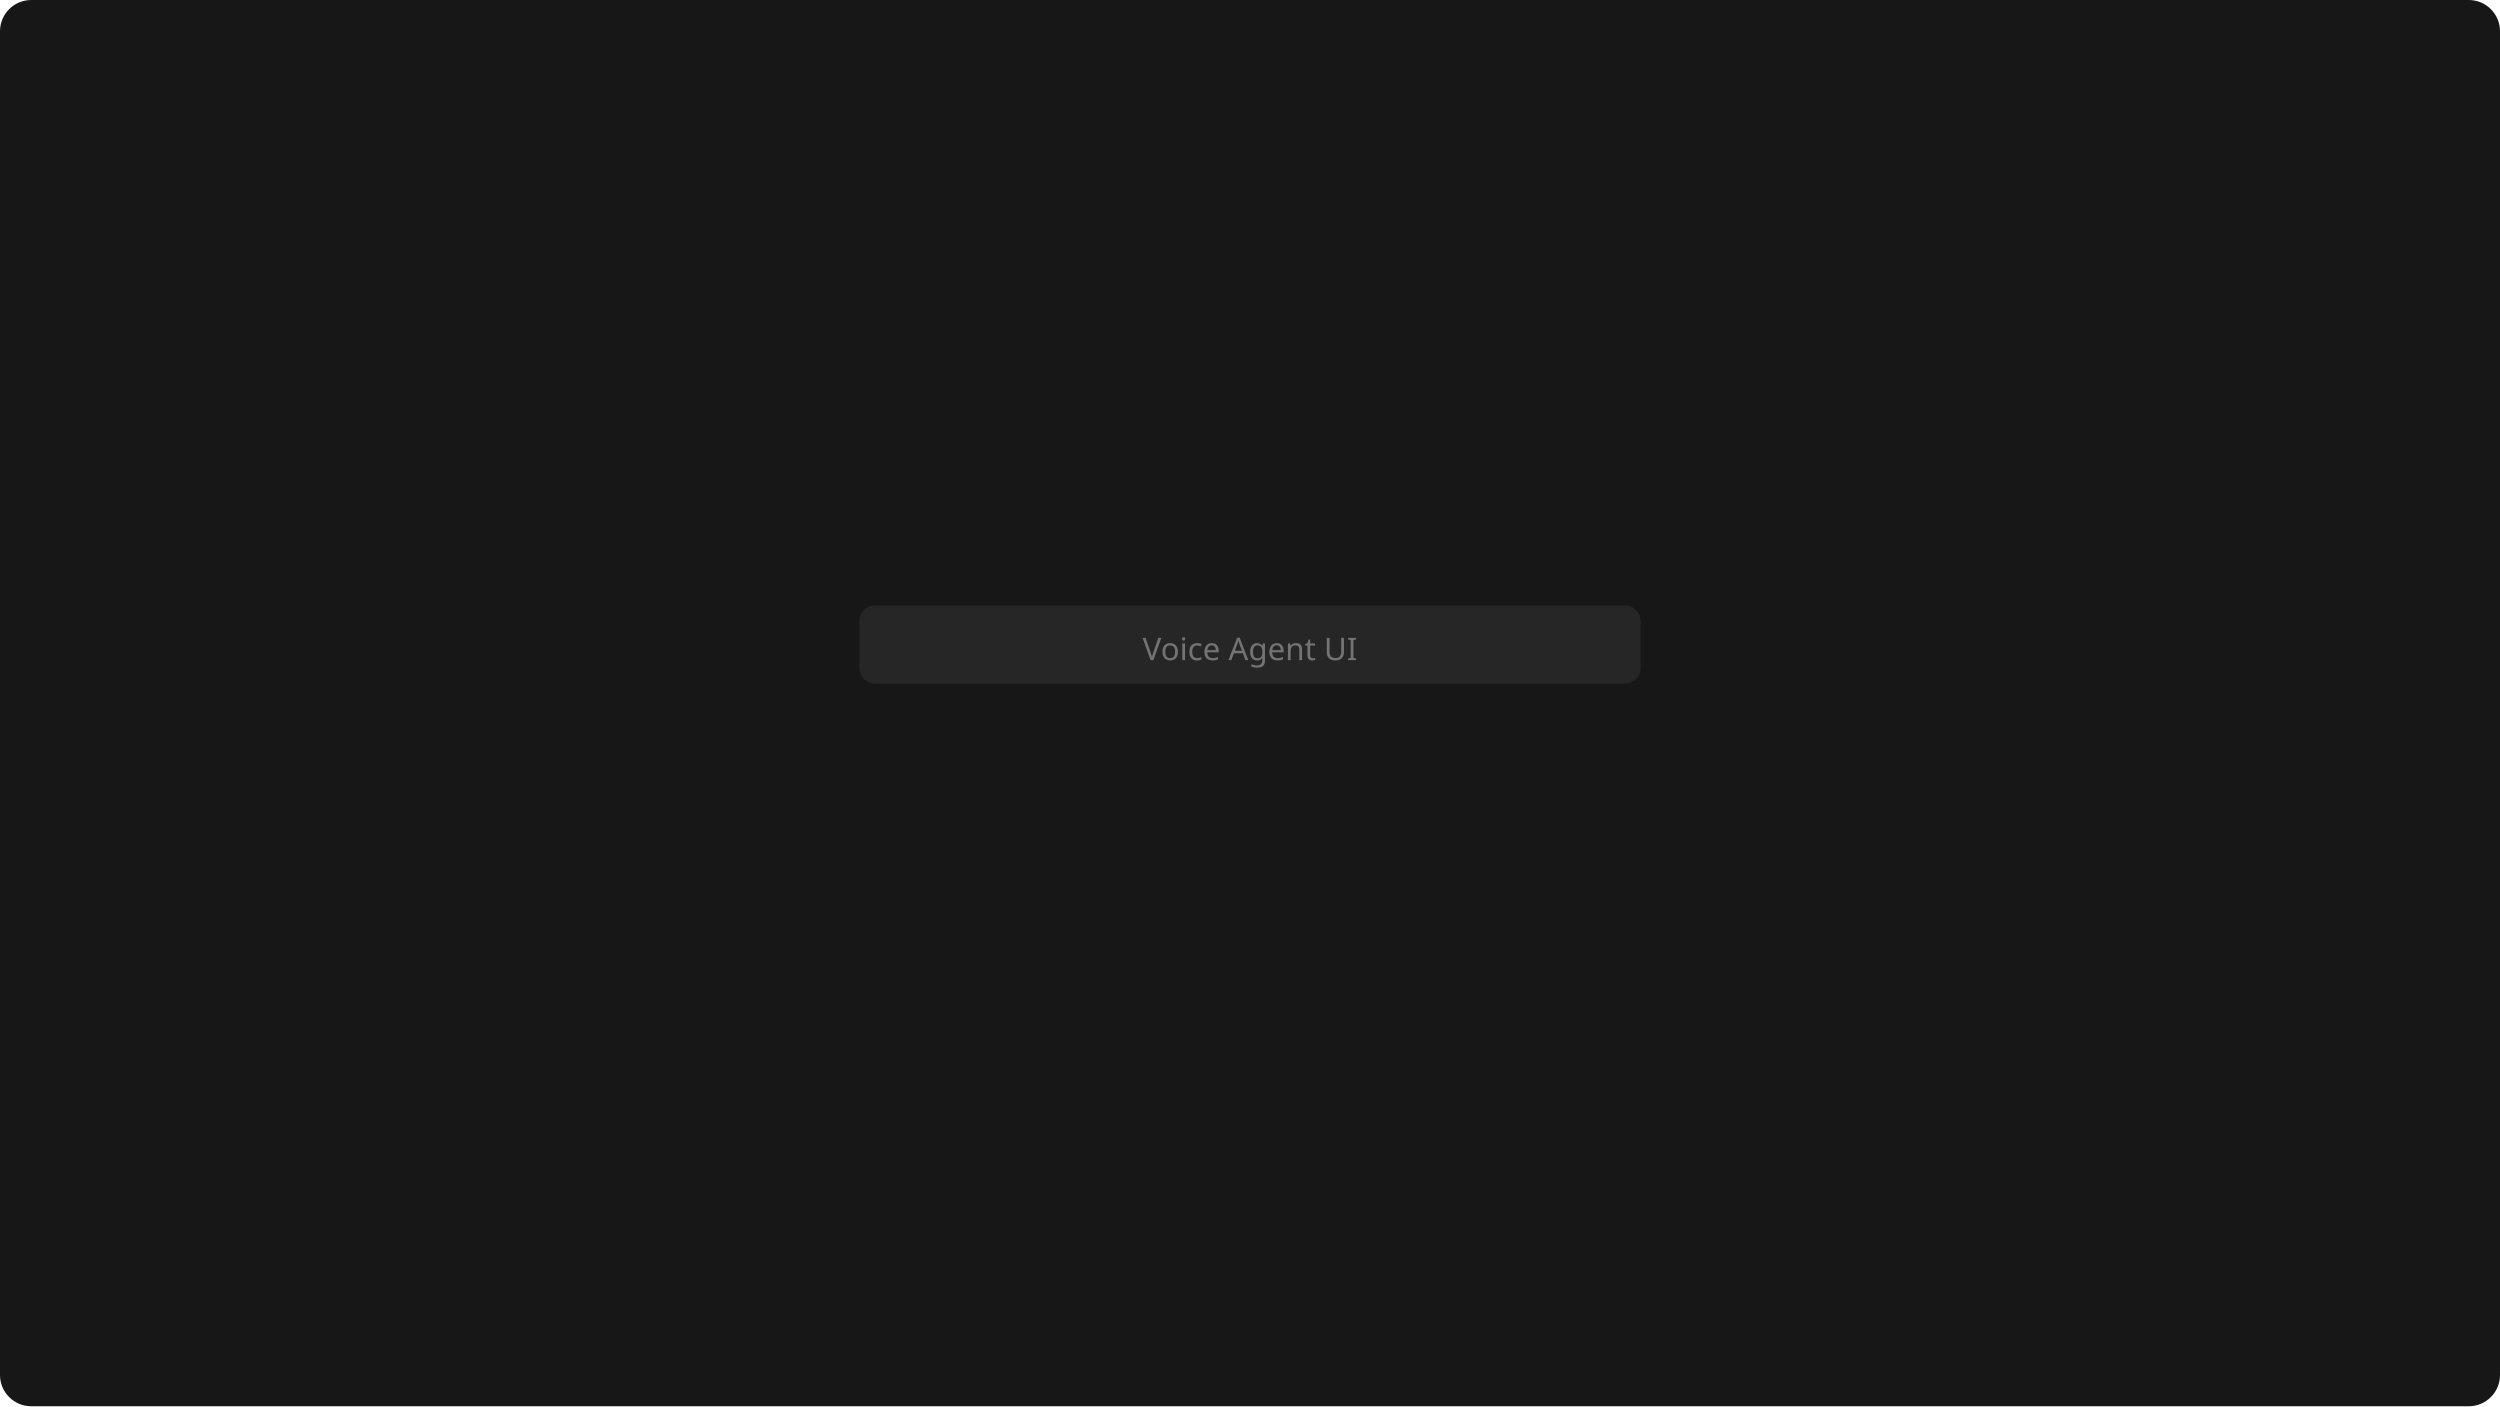
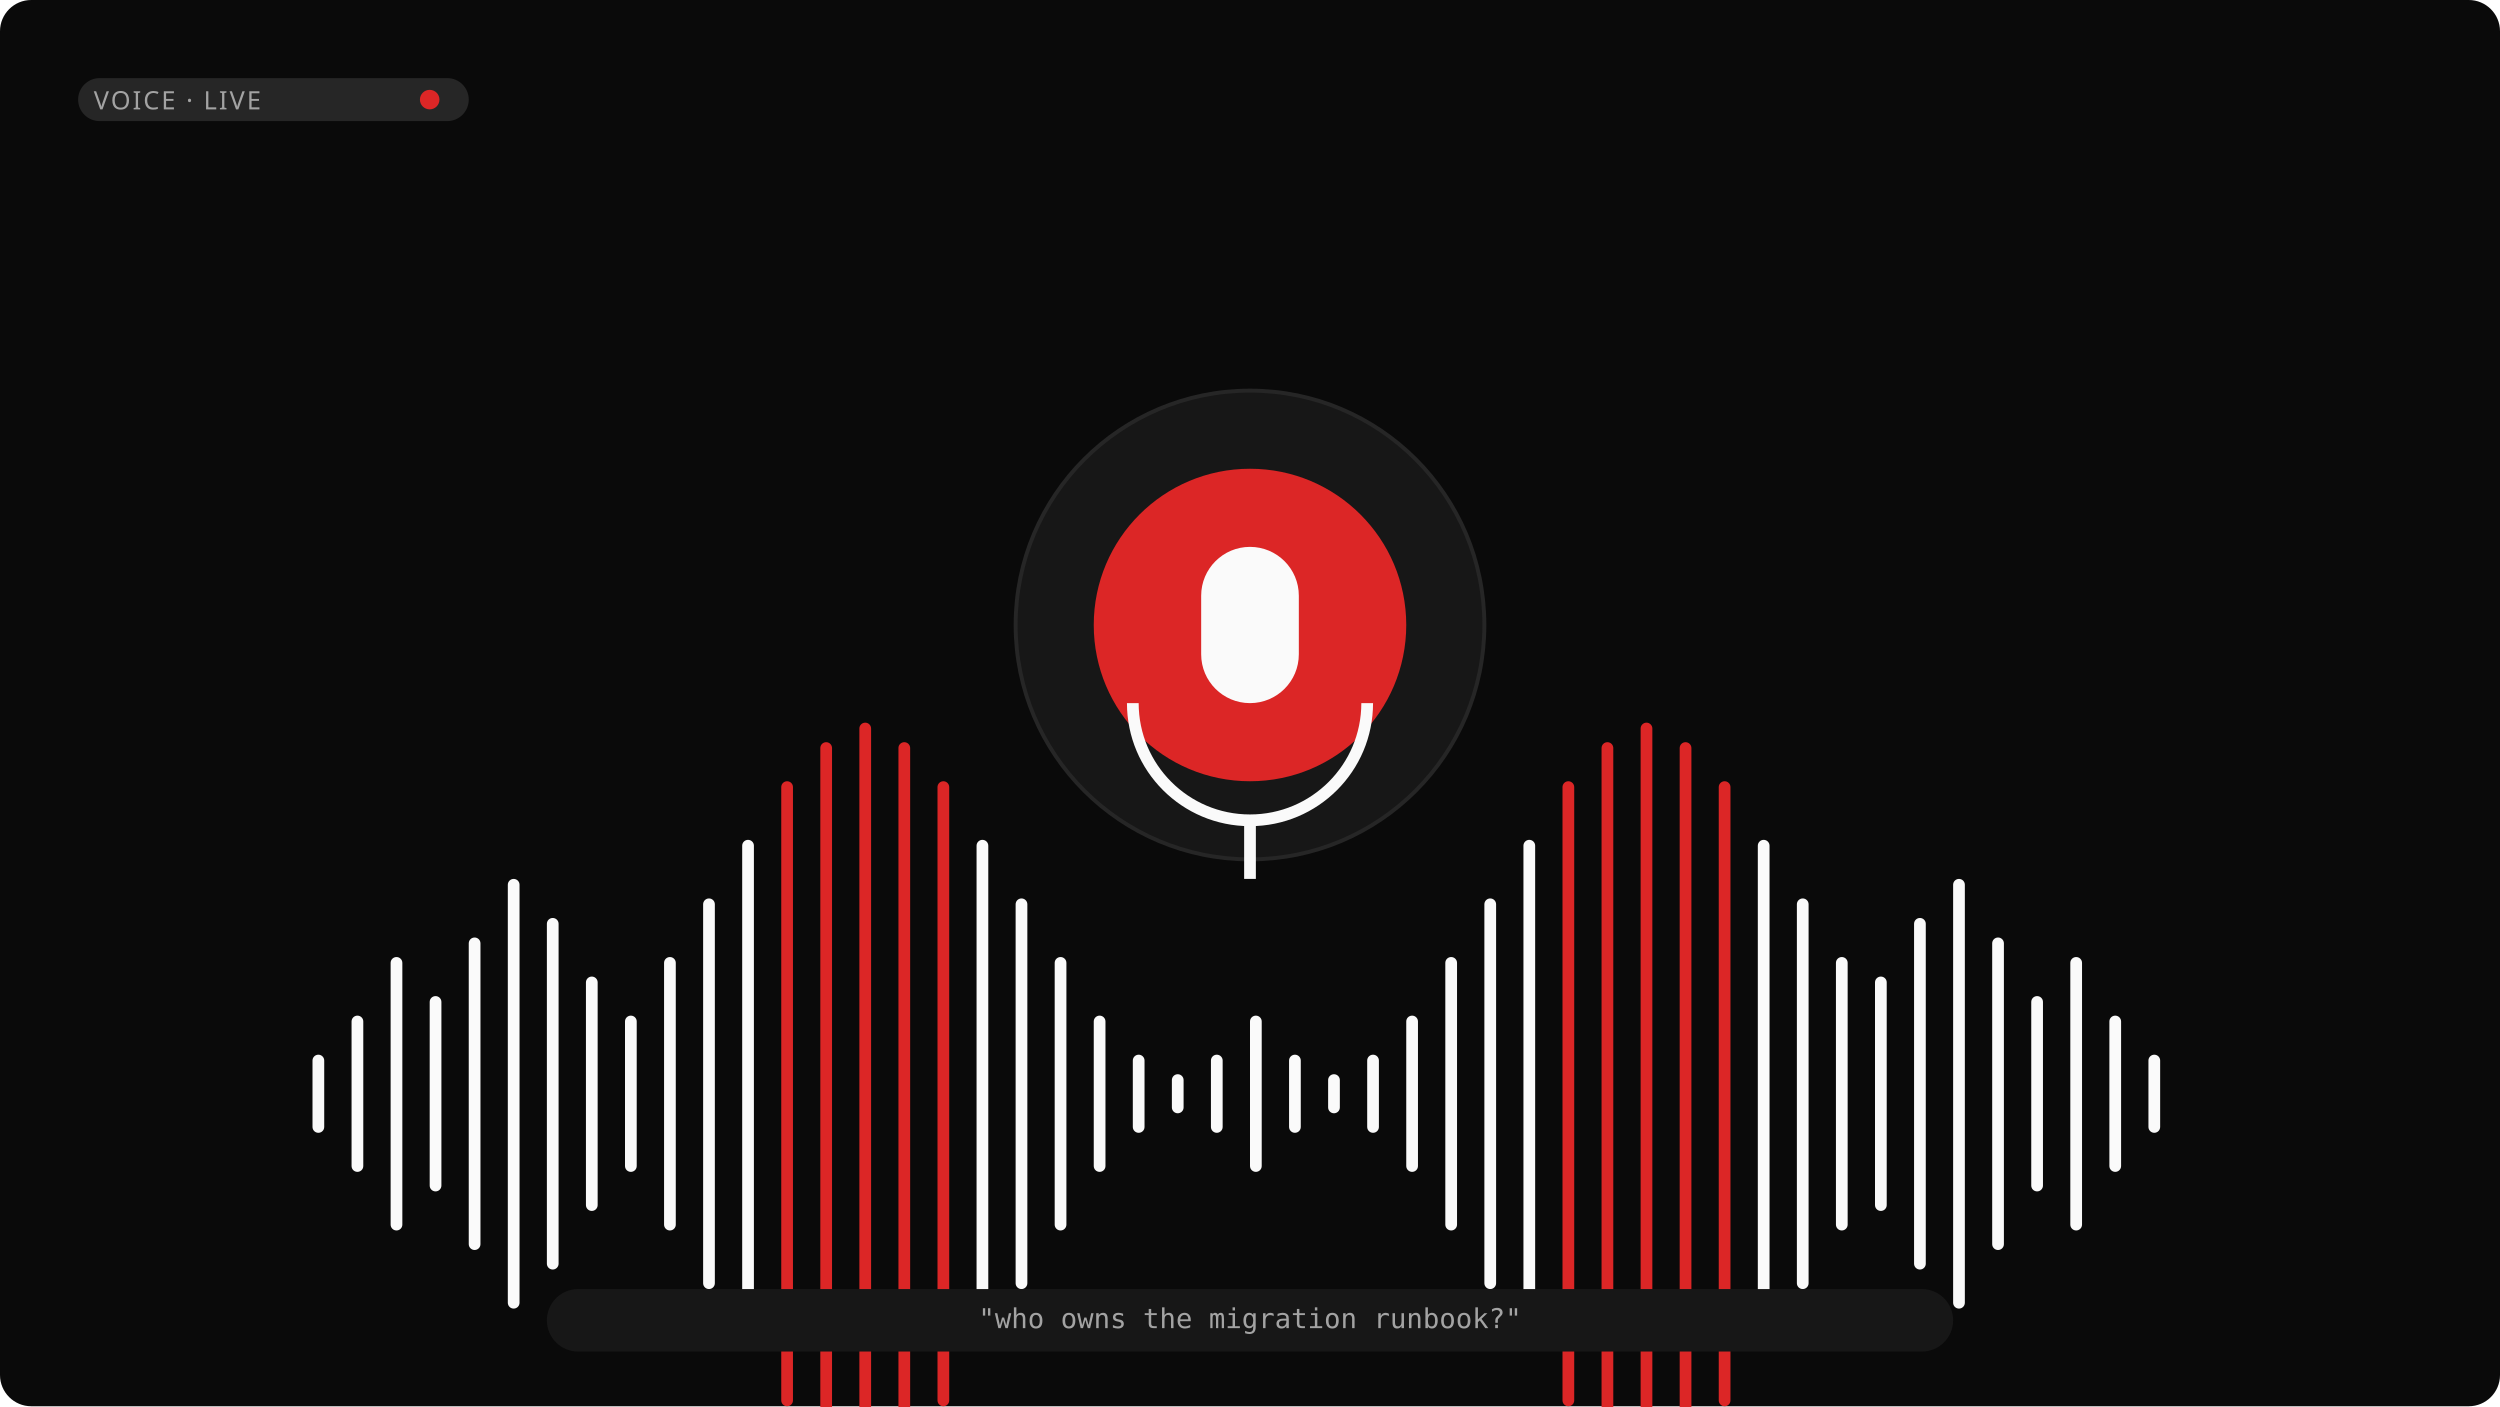
- <svg xmlns="http://www.w3.org/2000/svg" viewBox="0 0 1280 720" fill="none">
-   <rect width="1280" height="720" rx="16" fill="#171717" />
-   <rect x="440" y="310" width="400" height="40" rx="8" fill="#262626" />
-   <text x="640" y="338" font-family="system-ui" font-size="16" fill="#737373" text-anchor="middle">Voice Agent UI</text>
+ <svg xmlns="http://www.w3.org/2000/svg" viewBox="0 0 1280 720" fill="none" role="img" aria-label="Voice surface mockup">
+   <rect width="1280" height="720" rx="16" fill="#0a0a0a" />
+   <rect x="40" y="40" width="200" height="22" rx="11" fill="#262626" />
+   <text x="48" y="56" font-family="ui-sans-serif, system-ui, sans-serif" font-size="13" fill="#a3a3a3" letter-spacing="0.08em">VOICE  ·  LIVE</text>
+   <circle cx="220" cy="51" r="5" fill="#dc2626" />
+   <circle cx="640" cy="320" r="120" fill="#171717" stroke="#262626" stroke-width="2" />
+   <circle cx="640" cy="320" r="80" fill="#dc2626" />
+   <rect x="615" y="280" width="50" height="80" rx="25" fill="#fafafa" />
+   <path d="M580 360 a60 60 0 0 0 120 0" stroke="#fafafa" stroke-width="6" fill="none" />
+   <line x1="640" y1="420" x2="640" y2="450" stroke="#fafafa" stroke-width="6" />
+   <g fill="#fafafa">
+     <rect x="160" y="540" width="6" height="40" rx="3" />
+     <rect x="180" y="520" width="6" height="80" rx="3" />
+     <rect x="200" y="490" width="6" height="140" rx="3" />
+     <rect x="220" y="510" width="6" height="100" rx="3" />
+     <rect x="240" y="480" width="6" height="160" rx="3" />
+     <rect x="260" y="450" width="6" height="220" rx="3" />
+     <rect x="280" y="470" width="6" height="180" rx="3" />
+     <rect x="300" y="500" width="6" height="120" rx="3" />
+     <rect x="320" y="520" width="6" height="80" rx="3" />
+     <rect x="340" y="490" width="6" height="140" rx="3" />
+     <rect x="360" y="460" width="6" height="200" rx="3" />
+     <rect x="380" y="430" width="6" height="260" rx="3" />
+     <rect x="400" y="400" width="6" height="320" rx="3" fill="#dc2626" />
+     <rect x="420" y="380" width="6" height="360" rx="3" fill="#dc2626" />
+     <rect x="440" y="370" width="6" height="380" rx="3" fill="#dc2626" />
+     <rect x="460" y="380" width="6" height="360" rx="3" fill="#dc2626" />
+     <rect x="480" y="400" width="6" height="320" rx="3" fill="#dc2626" />
+     <rect x="500" y="430" width="6" height="260" rx="3" />
+     <rect x="520" y="460" width="6" height="200" rx="3" />
+     <rect x="540" y="490" width="6" height="140" rx="3" />
+     <rect x="560" y="520" width="6" height="80" rx="3" />
+     <rect x="580" y="540" width="6" height="40" rx="3" />
+     <rect x="600" y="550" width="6" height="20" rx="3" />
+     <rect x="620" y="540" width="6" height="40" rx="3" />
+     <rect x="640" y="520" width="6" height="80" rx="3" />
+     <rect x="660" y="540" width="6" height="40" rx="3" />
+     <rect x="680" y="550" width="6" height="20" rx="3" />
+     <rect x="700" y="540" width="6" height="40" rx="3" />
+     <rect x="720" y="520" width="6" height="80" rx="3" />
+     <rect x="740" y="490" width="6" height="140" rx="3" />
+     <rect x="760" y="460" width="6" height="200" rx="3" />
+     <rect x="780" y="430" width="6" height="260" rx="3" />
+     <rect x="800" y="400" width="6" height="320" rx="3" fill="#dc2626" />
+     <rect x="820" y="380" width="6" height="360" rx="3" fill="#dc2626" />
+     <rect x="840" y="370" width="6" height="380" rx="3" fill="#dc2626" />
+     <rect x="860" y="380" width="6" height="360" rx="3" fill="#dc2626" />
+     <rect x="880" y="400" width="6" height="320" rx="3" fill="#dc2626" />
+     <rect x="900" y="430" width="6" height="260" rx="3" />
+     <rect x="920" y="460" width="6" height="200" rx="3" />
+     <rect x="940" y="490" width="6" height="140" rx="3" />
+     <rect x="960" y="500" width="6" height="120" rx="3" />
+     <rect x="980" y="470" width="6" height="180" rx="3" />
+     <rect x="1000" y="450" width="6" height="220" rx="3" />
+     <rect x="1020" y="480" width="6" height="160" rx="3" />
+     <rect x="1040" y="510" width="6" height="100" rx="3" />
+     <rect x="1060" y="490" width="6" height="140" rx="3" />
+     <rect x="1080" y="520" width="6" height="80" rx="3" />
+     <rect x="1100" y="540" width="6" height="40" rx="3" />
+   </g>
+   <rect x="280" y="660" width="720" height="32" rx="16" fill="#171717" />
+   <text x="640" y="680" text-anchor="middle" font-family="ui-monospace, monospace" font-size="14" fill="#a3a3a3">"who owns the migration runbook?"</text>
</svg>
